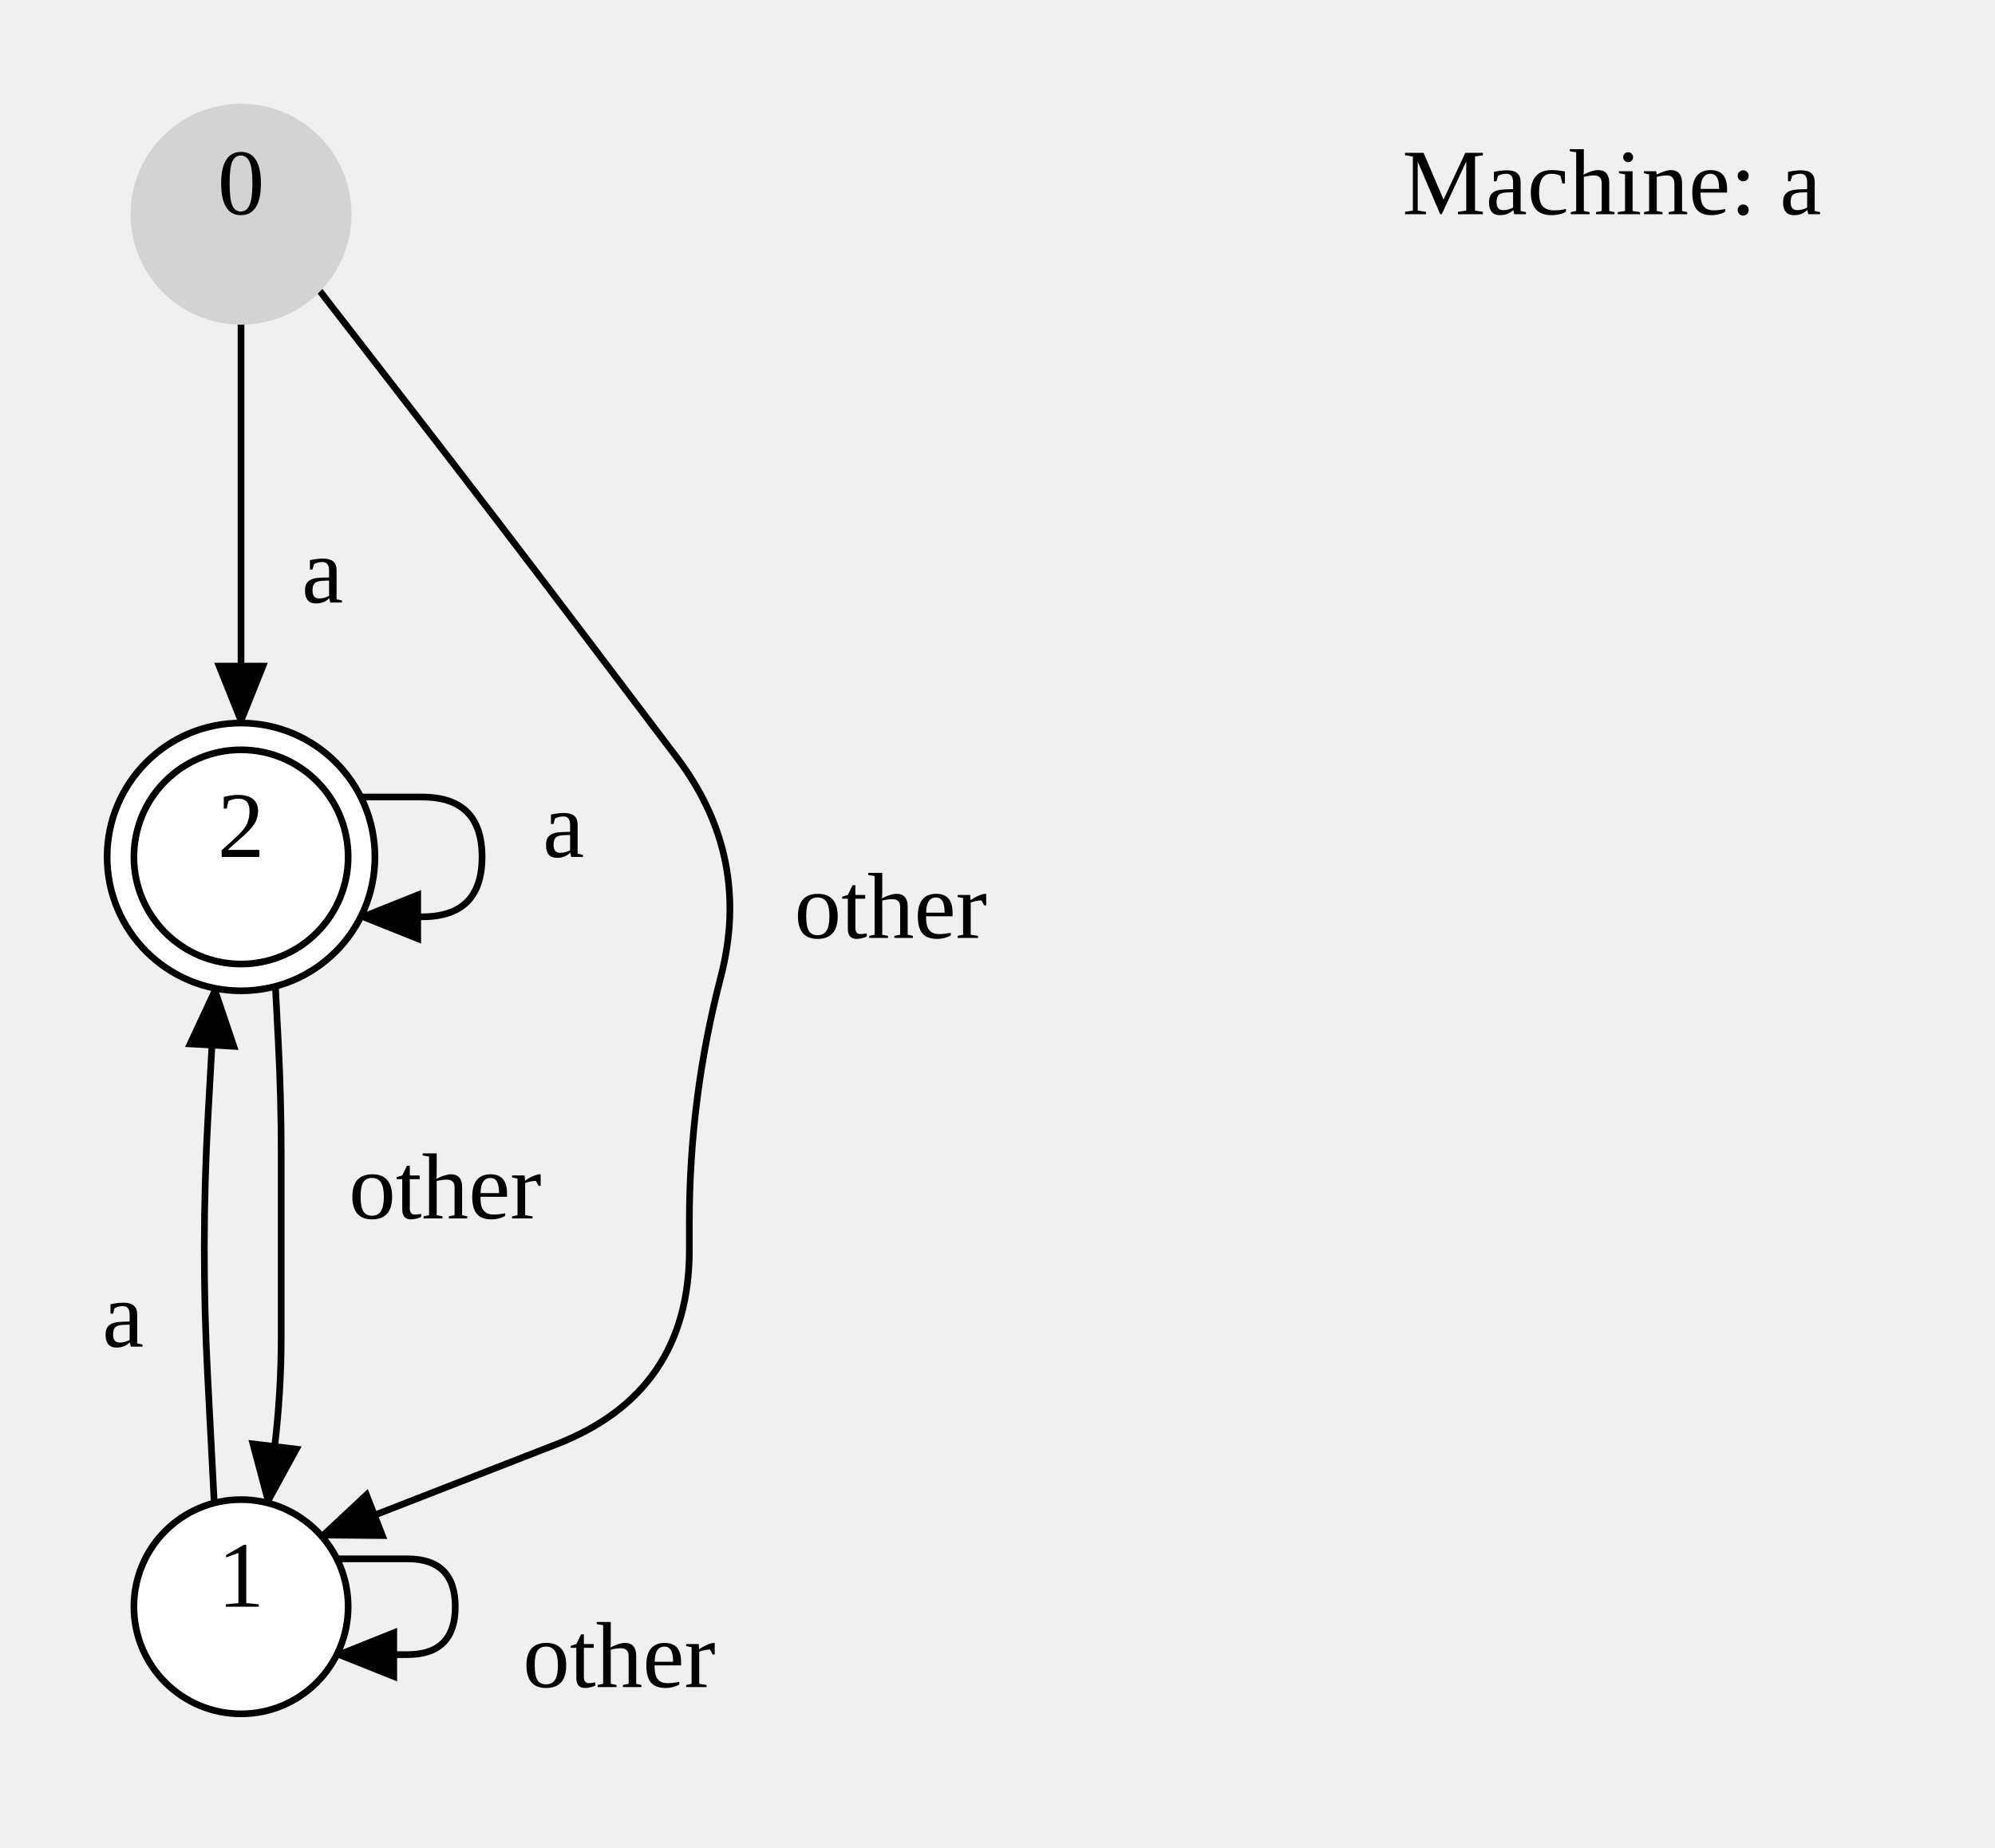
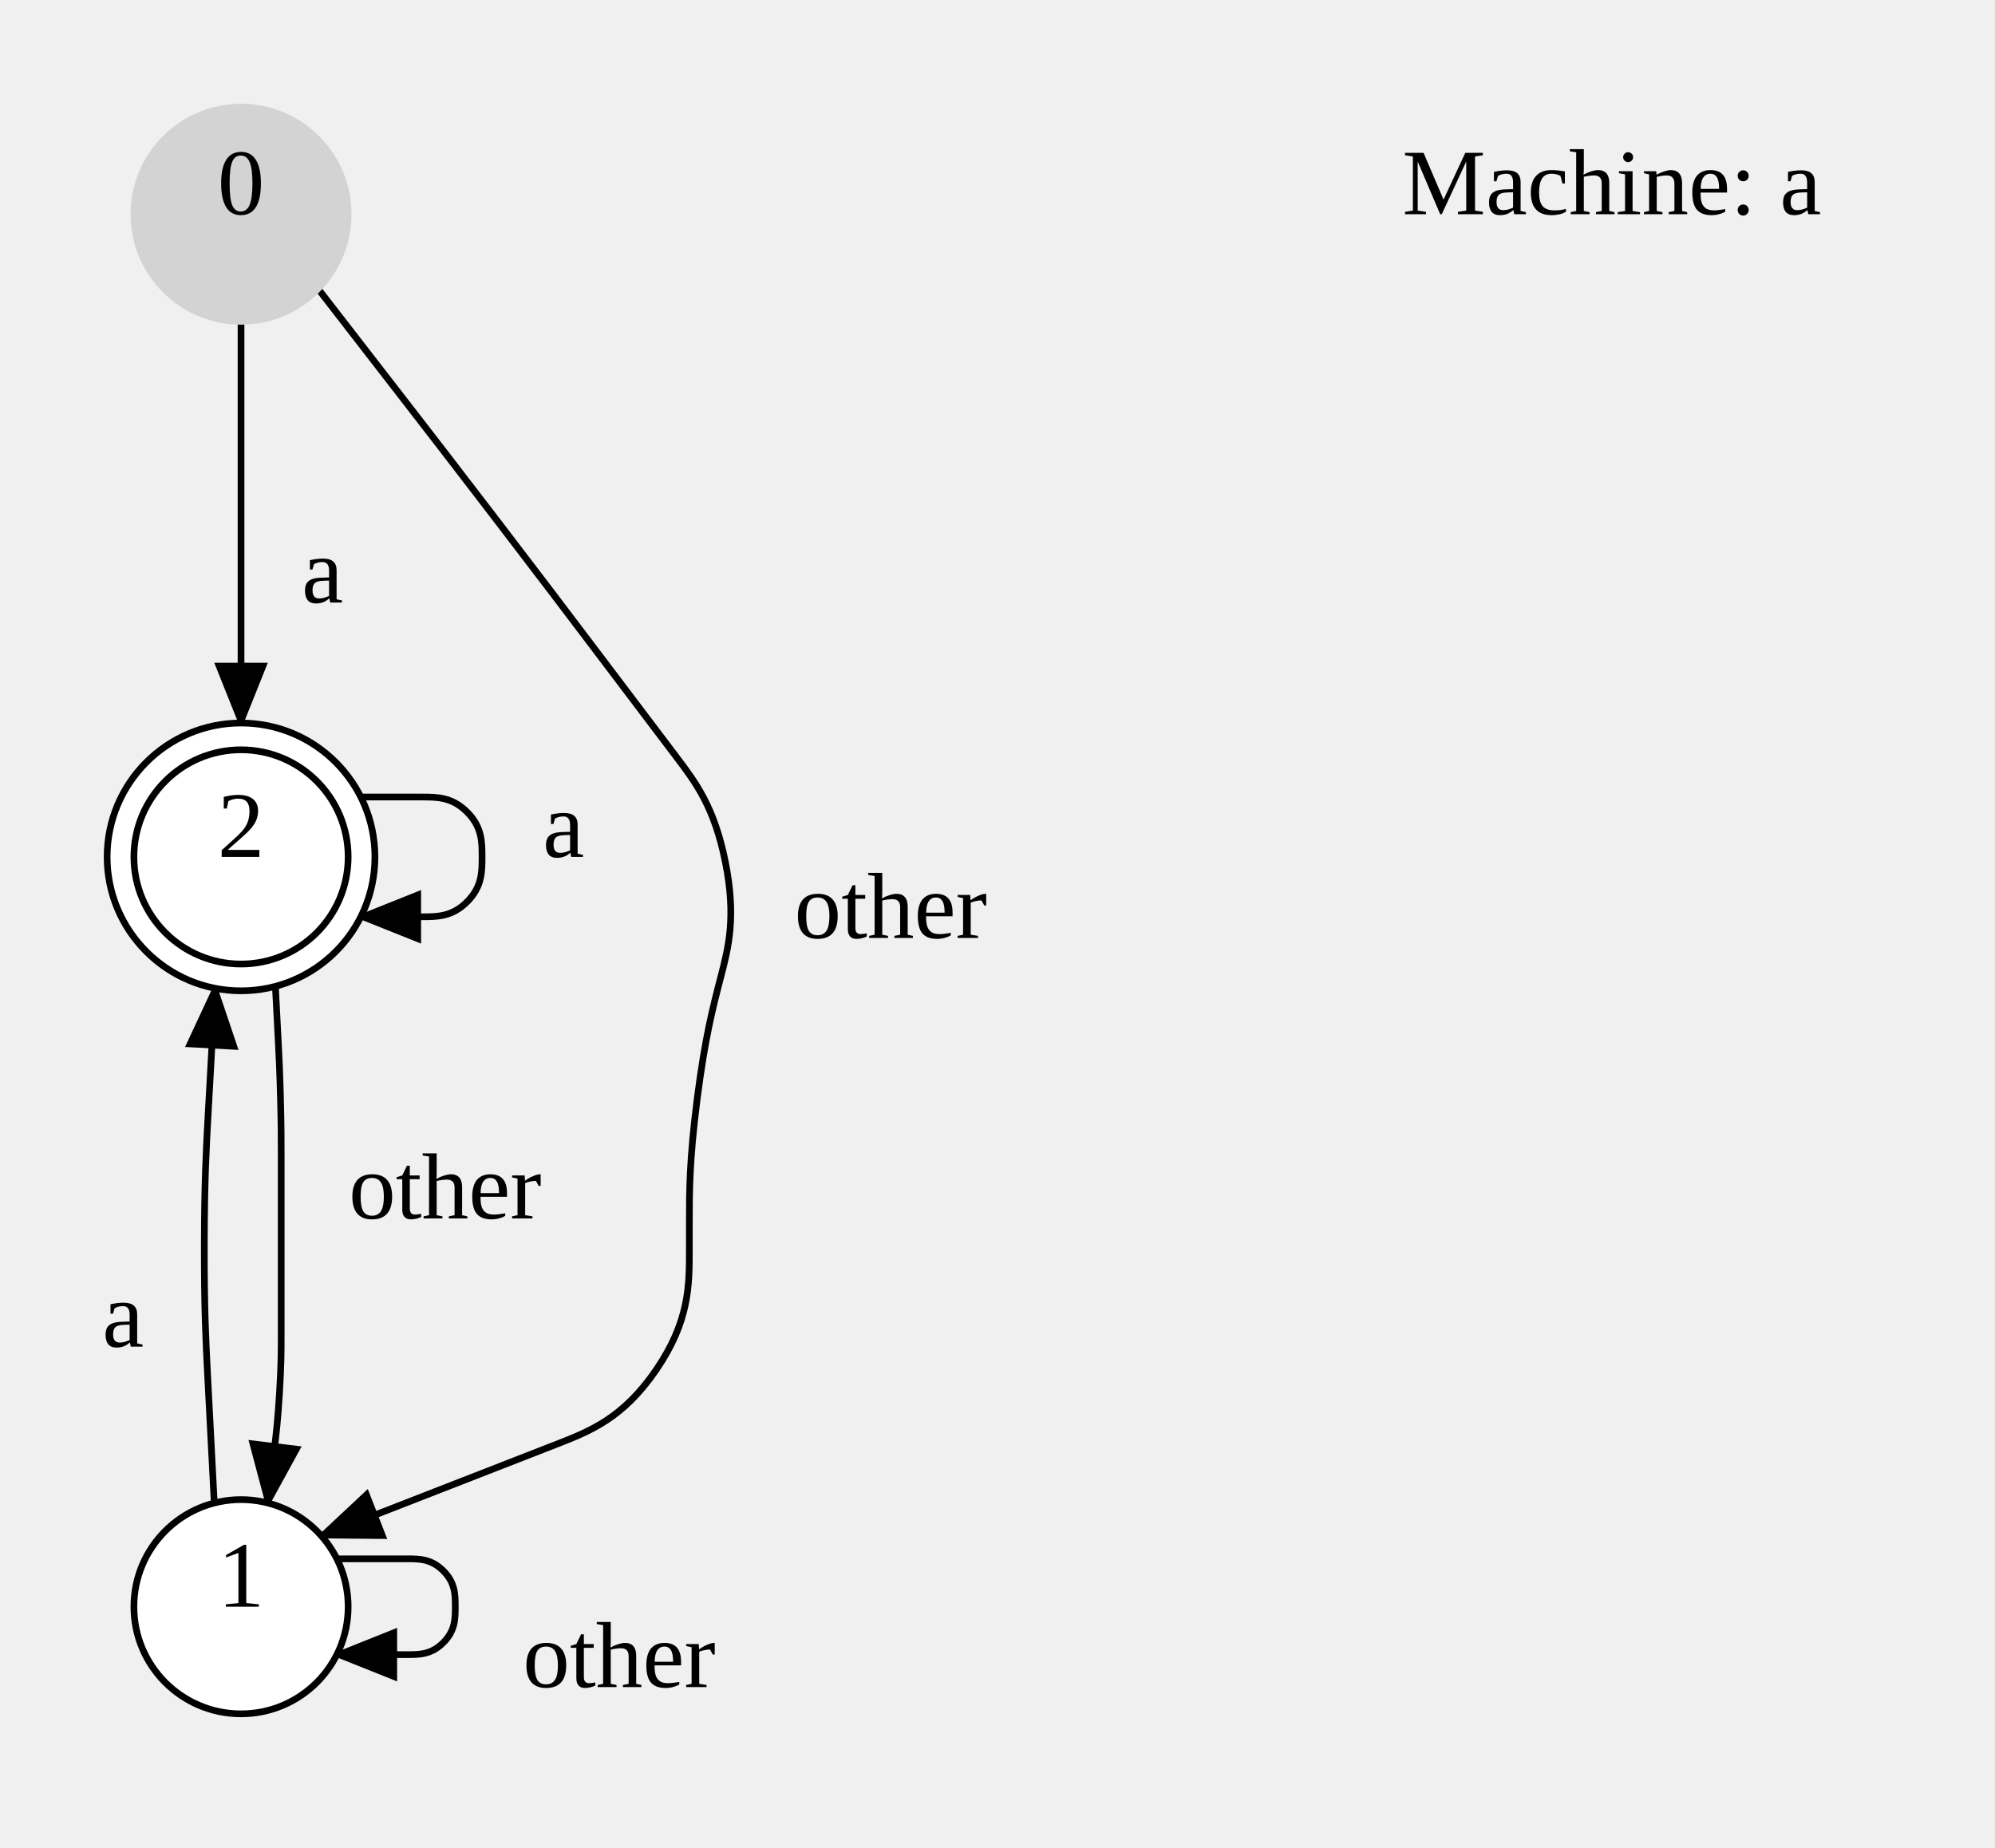
<svg xmlns="http://www.w3.org/2000/svg" width="297.971" height="276">
  <style type="text/css">
		.edge { fill: none; }
	</style>
  <defs>
    <marker id="normal" markerWidth="10" markerHeight="8" refX="9" refY="4" orient="auto-start-reverse" markerUnits="userSpaceOnUse">
      <path d="M0,0 L0,8 L10,4 z" fill="context-stroke" />
    </marker>
    <marker id="vee" markerWidth="10" markerHeight="8" refX="9" refY="4" orient="auto-start-reverse" markerUnits="userSpaceOnUse">
      <path d="M0,0 L10,4 L0,8 L3,4 z" fill="context-stroke" />
    </marker>
    <marker id="dot" markerWidth="8" markerHeight="8" refX="7" refY="4" orient="auto-start-reverse" markerUnits="userSpaceOnUse">
      <circle cx="4" cy="4" r="3.5" fill="context-stroke" />
    </marker>
    <marker id="odot" markerWidth="8" markerHeight="8" refX="7" refY="4" orient="auto-start-reverse" markerUnits="userSpaceOnUse">
      <circle cx="4" cy="4" r="3" fill="white" stroke="context-stroke" />
    </marker>
  </defs>
  <g>
-     <path class="edge" marker-end="url(#normal)" stroke="#000000" stroke-width="1" d="M36,48 L36,63 Q36,78 36,93 L36,108 " />
+     <path class="edge" marker-end="url(#normal)" stroke="#000000" stroke-width="1" d="M36,48 L36,78 L36,108 " />
    <text text-anchor="middle" alignment-baseline="middle" x="48.16" y="90" font-size="14" fill="#000000">a </text>
-     <path class="edge" marker-end="url(#normal)" stroke="#000000" stroke-width="1" d="M47.5,43.124 L61,60.562 Q74.5,78 87.804,95.588 L101.1,113.167 Q112.32,128 107.64,146 L107.64,146 Q102.96,164 102.96,182.598 L102.96,186.735 Q102.96,208 83.147,215.721 L48,229.417 " />
+     <path class="edge" marker-end="url(#normal)" stroke="#000000" stroke-width="1" d="M47.5,43.124 L61,60.562 C64.375,64.922 67.75,69.281 74.451,78.038 C81.152,86.794 84.478,91.191 87.804,95.588 L101.1,113.167 C103.905,116.875 106.71,120.583 108.345,128.792 C109.98,137 108.81,141.5 107.64,146 L107.64,146 C106.47,150.5 105.3,155 104.13,164.15 C102.96,173.299 102.96,177.949 102.96,182.598 L102.96,186.735 C102.96,192.052 102.96,197.368 98.007,204.614 C93.053,211.86 88.1,213.791 83.147,215.721 L48,229.417 " />
    <text text-anchor="middle" alignment-baseline="middle" x="133.031" y="140.105" font-size="14" fill="#000000">other </text>
-     <path class="edge" marker-end="url(#normal)" stroke="#000000" stroke-width="1" d="M32,224.508 L30.997,205.192 Q30,186 31.066,166.811 L32.132,147.622 " />
+     <path class="edge" marker-end="url(#normal)" stroke="#000000" stroke-width="1" d="M32,224.508 L30.997,205.192 C30.748,200.394 30.498,195.596 30.516,186.001 C30.533,176.406 30.8,171.608 31.066,166.811 L32.132,147.622 " />
    <text text-anchor="middle" alignment-baseline="middle" x="18.378" y="201.146" font-size="14" fill="#000000">a </text>
-     <path class="edge" marker-end="url(#normal)" stroke="#000000" stroke-width="1" d="M50.311,232.845 L60.845,232.845 Q68,232.845 68,240 L68,240 Q68,247.155 60.845,247.155 L50.311,247.155 " />
+     <path class="edge" marker-end="url(#normal)" stroke="#000000" stroke-width="1" d="M50.311,232.845 L60.845,232.845 C62.633,232.845 64.422,232.845 66.211,234.633 C68,236.422 68,238.211 68,240 L68,240 C68,241.789 68,243.578 66.211,245.367 C64.422,247.155 62.633,247.155 60.845,247.155 L50.311,247.155 " />
    <text text-anchor="middle" alignment-baseline="middle" x="92.48" y="252" font-size="14" fill="#000000">other </text>
-     <path class="edge" marker-end="url(#normal)" stroke="#000000" stroke-width="1" d="M53.889,119.056 L63.056,119.056 Q72,119.056 72,128 L72,128 Q72,136.944 63.056,136.944 L53.889,136.944 " />
+     <path class="edge" marker-end="url(#normal)" stroke="#000000" stroke-width="1" d="M53.889,119.056 L63.056,119.056 C65.292,119.056 67.528,119.056 69.764,121.292 C72,123.528 72,125.764 72,128 L72,128 C72,130.236 72,132.472 69.764,134.708 C67.528,136.944 65.292,136.944 63.056,136.944 L53.889,136.944 " />
    <text text-anchor="middle" alignment-baseline="middle" x="84.16" y="128" font-size="14" fill="#000000">a </text>
-     <path class="edge" marker-end="url(#normal)" stroke="#000000" stroke-width="1" d="M41.132,147.33 L41.566,155.665 Q42,164 42,172.346 L42,199.686 Q42,208 41,216.254 L40,224.508 " />
+     <path class="edge" marker-end="url(#normal)" stroke="#000000" stroke-width="1" d="M41.132,147.33 L41.566,155.665 C41.675,157.749 41.783,159.833 41.892,164.003 C42,168.173 42,170.26 42,172.346 L42,199.686 C42,201.764 42,203.843 41.75,207.985 C41.5,212.127 41.25,214.191 41,216.254 L40,224.508 " />
    <text text-anchor="middle" alignment-baseline="middle" x="66.48" y="182" font-size="14" fill="#000000">other </text>
    <circle cx="36" cy="32" r="16" class="node" fill="#D3D3D3" stroke="#D3D3D3" stroke-width="1" />
    <text text-anchor="middle" alignment-baseline="middle" x="36" y="32" font-size="14" fill="#000000">0</text>
    <circle cx="36" cy="128" r="20" class="node" fill="#FFFFFF" stroke="#000000" stroke-width="1" />
    <circle cx="36" cy="128" r="16" fill="none" stroke="#000000" stroke-width="1" />
    <text text-anchor="middle" alignment-baseline="middle" x="36" y="128" font-size="14" fill="#000000">2</text>
    <circle cx="36" cy="240" r="16" class="node" fill="#FFFFFF" stroke="#000000" stroke-width="1" />
    <text text-anchor="middle" alignment-baseline="middle" x="36" y="240" font-size="14" fill="#000000">1</text>
    <g x="199.511" y="16" width="82.46" height="32" class="node" fill="#FFFFFF" stroke="#000000" stroke-width="1" />
    <text text-anchor="middle" alignment-baseline="middle" x="240.741" y="32" font-size="14" fill="#000000">Machine: a</text>
  </g>
</svg>
